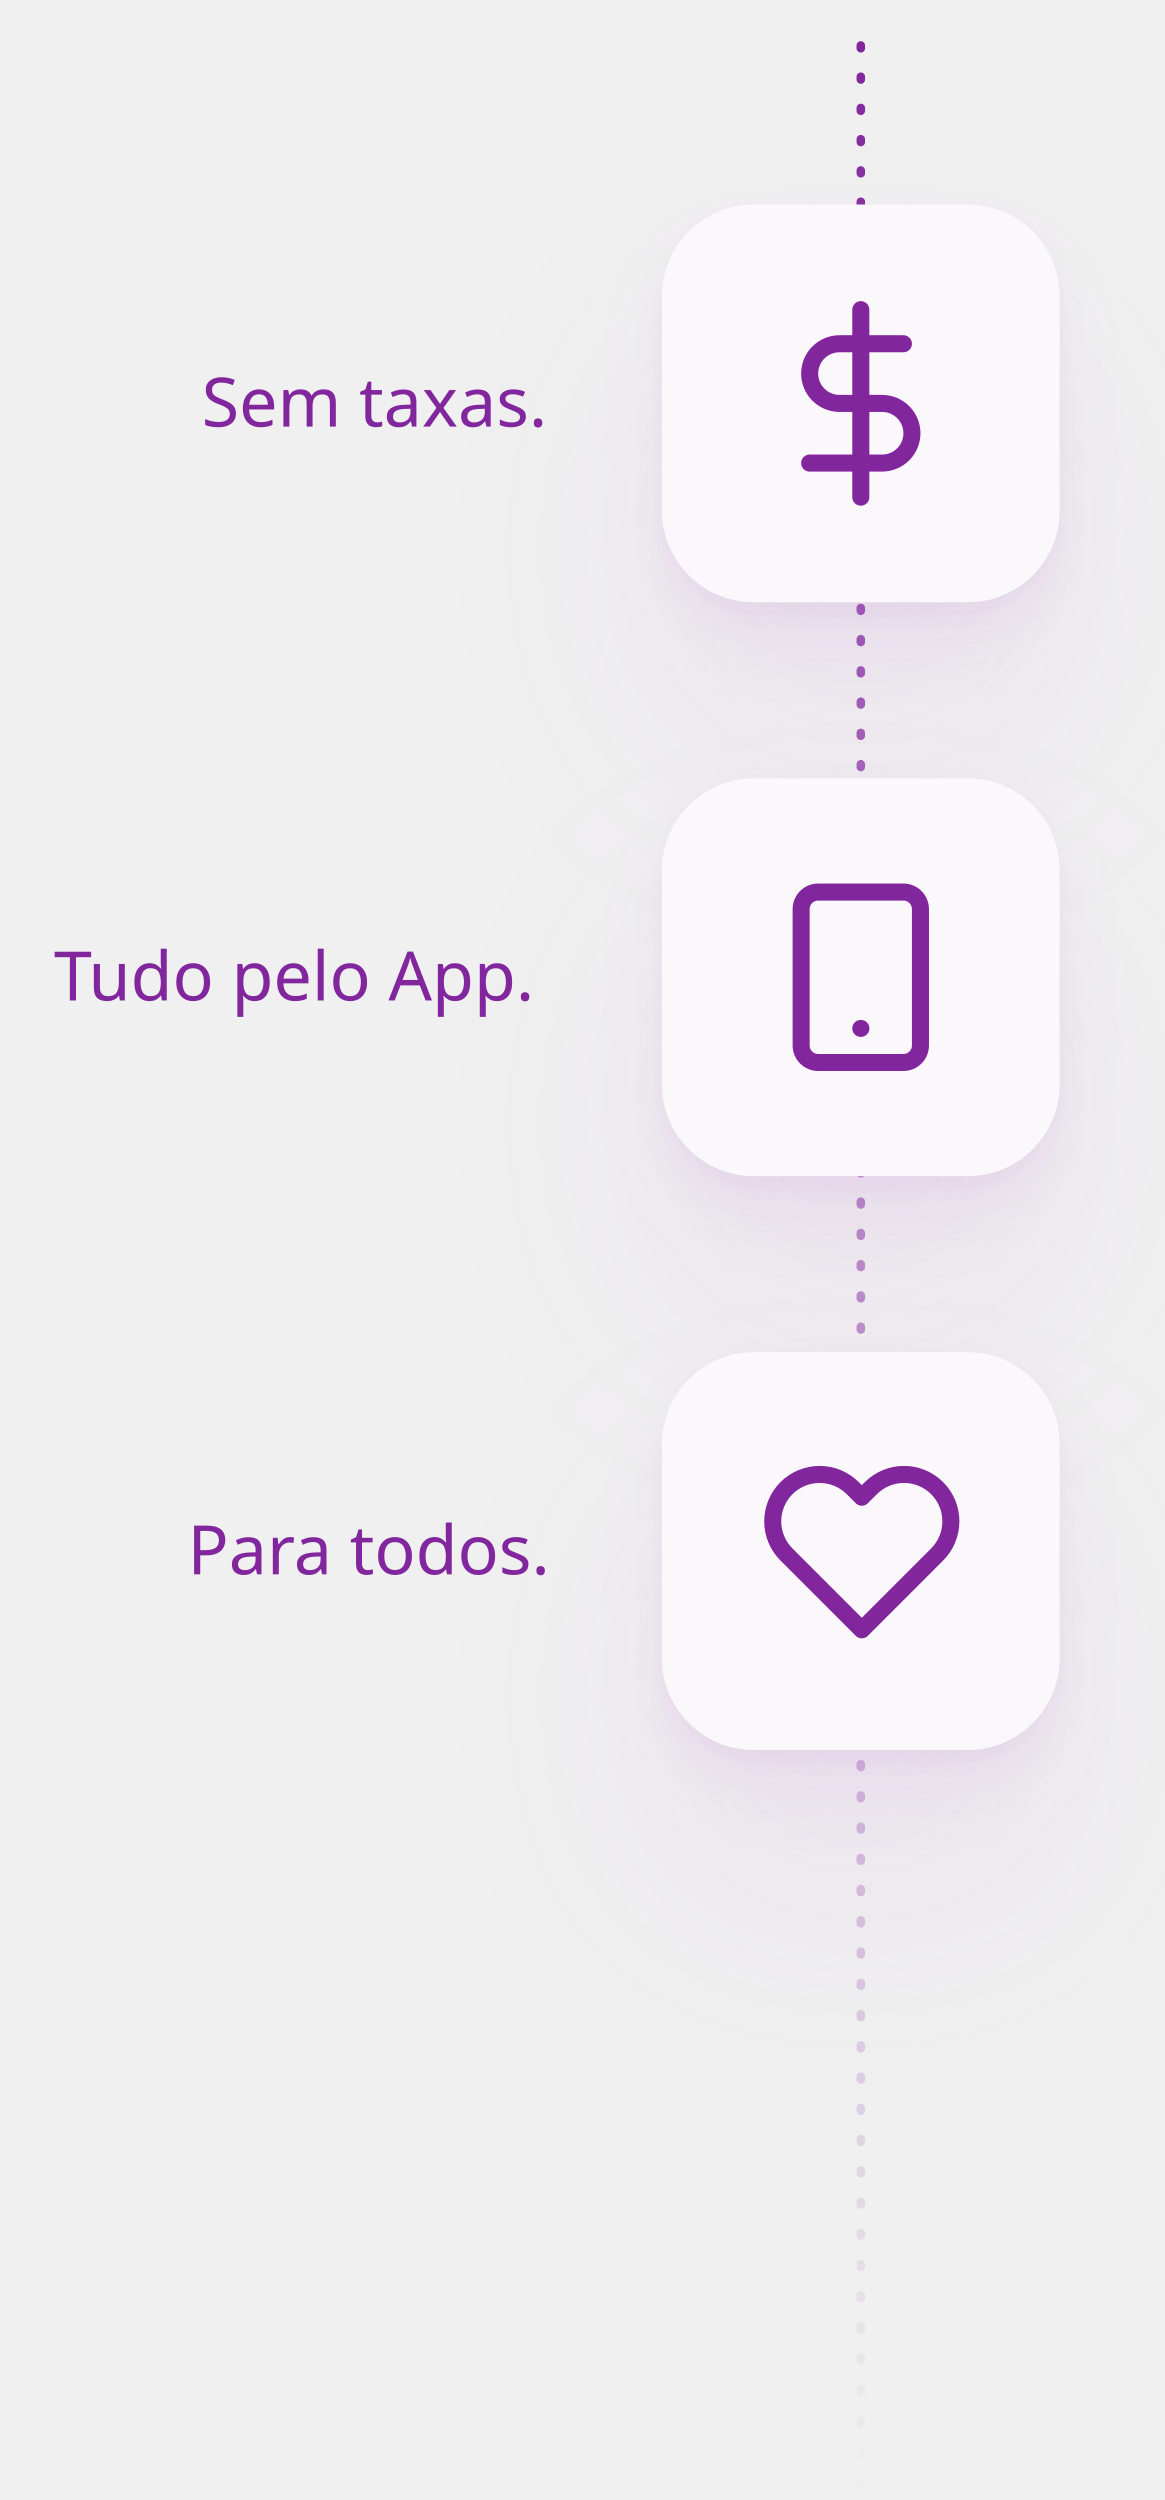
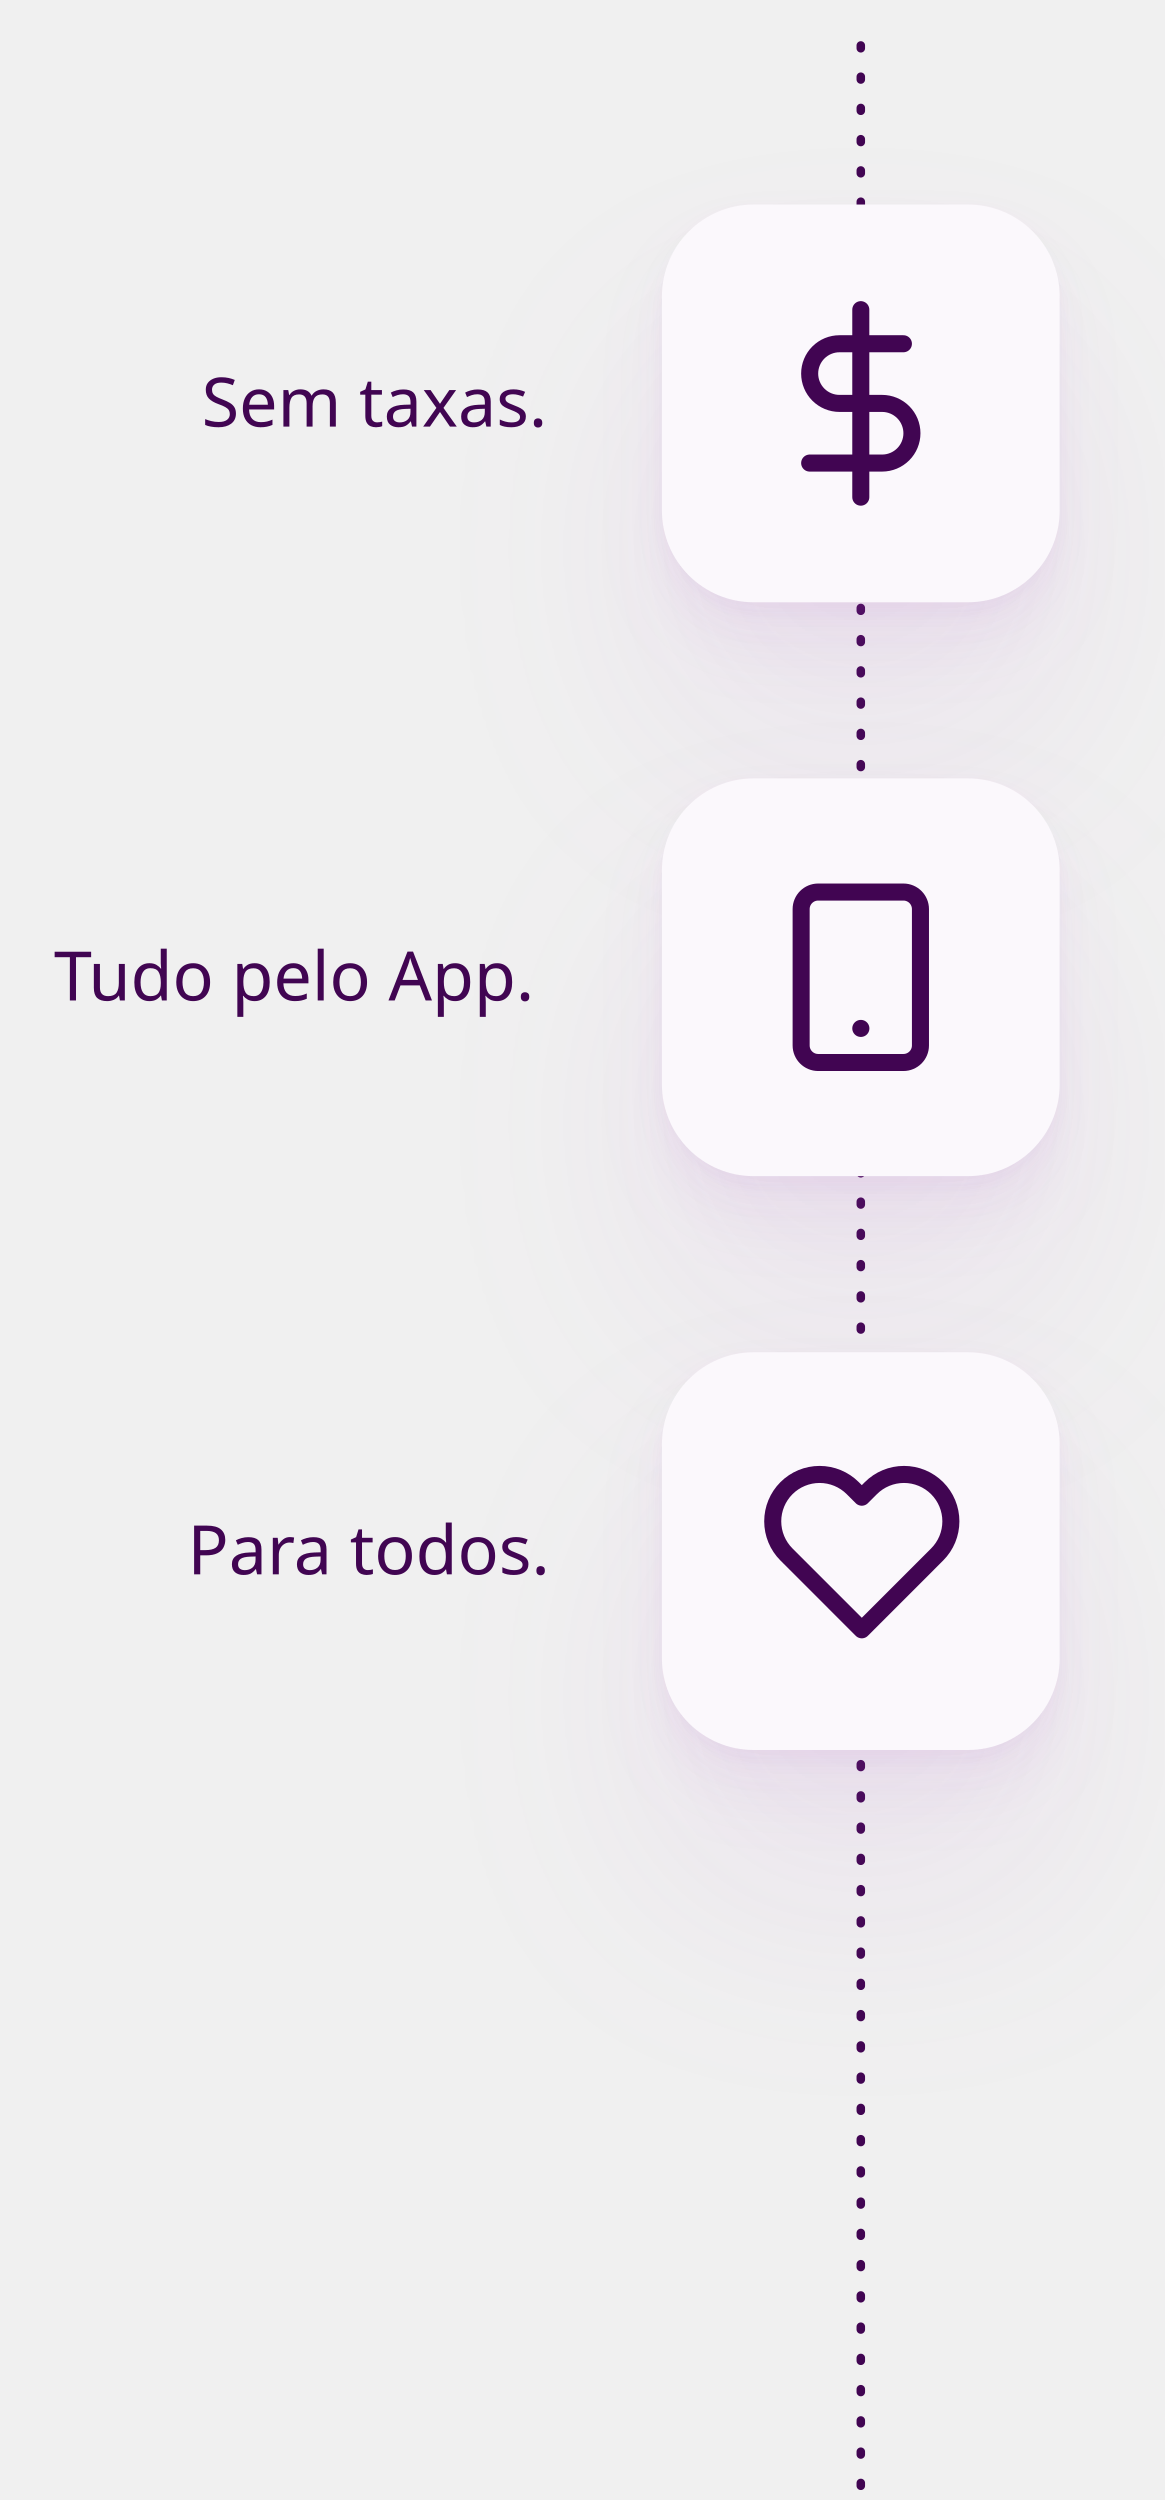
<svg xmlns="http://www.w3.org/2000/svg" viewBox="0 0 410 880" fill="none">
  <g id="fignu1" clip-path="url(#clip0)">
-     <path id="fignu1-line" d="M303 16V880" stroke="url(#paint0_linear)" stroke-width="3" stroke-linecap="round" stroke-dasharray="1 10" />
-     <text id="Sem taxas." fill="#82269E" xml:space="preserve" style="white-space: pre" font-family="Sora" font-size="24" font-weight="300" letter-spacing="0em">
+     <path id="fignu1-line" d="M303 16V880" stroke="#410552" stroke-width="3" stroke-linecap="round" stroke-dasharray="1 10" />
+     <text id="Sem taxas." fill="#410552" xml:space="preserve" style="white-space: pre" font-family="Sora" font-size="24" font-weight="300" letter-spacing="0em">
      <tspan x="71" y="150.16">Sem taxas.</tspan>
    </text>
-     <text id="Tudo pelo App." fill="#82269E" xml:space="preserve" style="white-space: pre" font-family="Sora" font-size="24" font-weight="300" letter-spacing="0em">
+     <text id="Tudo pelo App." fill="#410552" xml:space="preserve" style="white-space: pre" font-family="Sora" font-size="24" font-weight="300" letter-spacing="0em">
      <tspan x="19" y="352.16">Tudo pelo App.</tspan>
    </text>
-     <text id="Para todos." fill="#82269E" xml:space="preserve" style="white-space: pre" font-family="Sora" font-size="24" font-weight="300" letter-spacing="0em">
+     <text id="Para todos." fill="#410552" xml:space="preserve" style="white-space: pre" font-family="Sora" font-size="24" font-weight="300" letter-spacing="0em">
      <tspan x="66" y="554.16">Para todos.</tspan>
    </text>
    <g id="fignu1-like">
      <g id="Rectangle 884" filter="url(#filter0_dddd)">
        <rect x="233" y="72" width="140" height="140" rx="32.308" fill="#FBF8FC" />
      </g>
      <g id="Group 289">
-         <path id="Vector" d="M303 109V175" stroke="#82269E" stroke-width="6" stroke-linecap="round" stroke-linejoin="round" />
-         <path id="Vector_2" d="M318 121H295.5C292.715 121 290.045 122.106 288.075 124.075C286.106 126.044 285 128.715 285 131.5C285 134.285 286.106 136.955 288.075 138.924C290.045 140.894 292.715 142 295.5 142H310.5C313.285 142 315.955 143.106 317.925 145.075C319.894 147.044 321 149.715 321 152.5C321 155.285 319.894 157.955 317.925 159.924C315.955 161.894 313.285 163 310.5 163H285" stroke="#82269E" stroke-width="6" stroke-linecap="round" stroke-linejoin="round" />
+         <path id="Vector" d="M303 109V175" stroke="#410552" stroke-width="6" stroke-linecap="round" stroke-linejoin="round" />
+         <path id="Vector_2" d="M318 121H295.5C292.715 121 290.045 122.106 288.075 124.075C286.106 126.044 285 128.715 285 131.5C285 134.285 286.106 136.955 288.075 138.924C290.045 140.894 292.715 142 295.5 142H310.5C313.285 142 315.955 143.106 317.925 145.075C319.894 147.044 321 149.715 321 152.5C321 155.285 319.894 157.955 317.925 159.924C315.955 161.894 313.285 163 310.5 163H285" stroke="#410552" stroke-width="6" stroke-linecap="round" stroke-linejoin="round" />
      </g>
    </g>
    <g id="fignu1-mobile">
      <g id="Rectangle 885" filter="url(#filter1_dddd)">
        <rect x="233" y="274" width="140" height="140" rx="32.308" fill="#FBF8FC" />
      </g>
      <g id="Group 298">
-         <path id="Vector_3" d="M318 314H288C284.686 314 282 316.686 282 320V368C282 371.314 284.686 374 288 374H318C321.314 374 324 371.314 324 368V320C324 316.686 321.314 314 318 314Z" stroke="#82269E" stroke-width="6" stroke-linecap="round" stroke-linejoin="round" />
-         <path id="Vector_4" d="M303 362H303.03" stroke="#82269E" stroke-width="6" stroke-linecap="round" stroke-linejoin="round" />
+         <path id="Vector_3" d="M318 314H288C284.686 314 282 316.686 282 320V368C282 371.314 284.686 374 288 374H318C321.314 374 324 371.314 324 368V320C324 316.686 321.314 314 318 314Z" stroke="#410552" stroke-width="6" stroke-linecap="round" stroke-linejoin="round" />
+         <path id="Vector_4" d="M303 362H303.03" stroke="#410552" stroke-width="6" stroke-linecap="round" stroke-linejoin="round" />
      </g>
    </g>
    <g id="fignu1-money">
      <g id="Rectangle 887" filter="url(#filter2_dddd)">
        <rect x="233" y="476" width="140" height="140" rx="32.308" fill="#FBF8FC" />
      </g>
-       <path id="Vector_5" d="M329.874 523.835C328.342 522.302 326.522 521.086 324.52 520.257C322.518 519.427 320.371 519 318.204 519C316.036 519 313.89 519.427 311.888 520.257C309.885 521.086 308.066 522.302 306.534 523.835L303.354 527.015L300.174 523.835C297.079 520.74 292.881 519.002 288.504 519.002C284.127 519.002 279.929 520.74 276.834 523.835C273.739 526.931 272 531.128 272 535.505C272 539.883 273.739 544.08 276.834 547.175L280.014 550.355L303.354 573.695L326.694 550.355L329.874 547.175C331.407 545.643 332.623 543.824 333.453 541.822C334.282 539.819 334.709 537.673 334.709 535.505C334.709 533.338 334.282 531.192 333.453 529.189C332.623 527.187 331.407 525.368 329.874 523.835V523.835Z" stroke="#82269E" stroke-width="6" stroke-linecap="round" stroke-linejoin="round" />
+       <path id="Vector_5" d="M329.874 523.835C328.342 522.302 326.522 521.086 324.52 520.257C322.518 519.427 320.371 519 318.204 519C316.036 519 313.89 519.427 311.888 520.257C309.885 521.086 308.066 522.302 306.534 523.835L303.354 527.015L300.174 523.835C297.079 520.74 292.881 519.002 288.504 519.002C284.127 519.002 279.929 520.74 276.834 523.835C273.739 526.931 272 531.128 272 535.505C272 539.883 273.739 544.08 276.834 547.175L280.014 550.355L303.354 573.695L326.694 550.355L329.874 547.175C331.407 545.643 332.623 543.824 333.453 541.822C334.282 539.819 334.709 537.673 334.709 535.505C334.709 533.338 334.282 531.192 333.453 529.189C332.623 527.187 331.407 525.368 329.874 523.835V523.835Z" stroke="#410552" stroke-width="6" stroke-linecap="round" stroke-linejoin="round" />
    </g>
  </g>
  <defs>
    <filter id="filter0_dddd" x="153" y="43" width="300" height="300" filterUnits="userSpaceOnUse" color-interpolation-filters="sRGB">
      <feFlood flood-opacity="0" result="BackgroundImageFix" />
      <feColorMatrix in="SourceAlpha" type="matrix" values="0 0 0 0 0 0 0 0 0 0 0 0 0 0 0 0 0 0 127 0" />
      <feOffset dy="2.31" />
      <feGaussianBlur stdDeviation="1.812" />
      <feColorMatrix type="matrix" values="0 0 0 0 0.663 0 0 0 0 0.314 0 0 0 0 0.769 0 0 0 0.028 0" />
      <feBlend mode="normal" in2="BackgroundImageFix" result="effect1_dropShadow" />
      <feColorMatrix in="SourceAlpha" type="matrix" values="0 0 0 0 0 0 0 0 0 0 0 0 0 0 0 0 0 0 127 0" />
      <feOffset dy="6.386" />
      <feGaussianBlur stdDeviation="5.009" />
      <feColorMatrix type="matrix" values="0 0 0 0 0.663 0 0 0 0 0.314 0 0 0 0 0.769 0 0 0 0.04 0" />
      <feBlend mode="normal" in2="effect1_dropShadow" result="effect2_dropShadow" />
      <feColorMatrix in="SourceAlpha" type="matrix" values="0 0 0 0 0 0 0 0 0 0 0 0 0 0 0 0 0 0 127 0" />
      <feOffset dy="15.375" />
      <feGaussianBlur stdDeviation="12.059" />
      <feColorMatrix type="matrix" values="0 0 0 0 0.663 0 0 0 0 0.314 0 0 0 0 0.769 0 0 0 0.052 0" />
      <feBlend mode="normal" in2="effect2_dropShadow" result="effect3_dropShadow" />
      <feColorMatrix in="SourceAlpha" type="matrix" values="0 0 0 0 0 0 0 0 0 0 0 0 0 0 0 0 0 0 127 0" />
      <feOffset dy="51" />
      <feGaussianBlur stdDeviation="40" />
      <feColorMatrix type="matrix" values="0 0 0 0 0.663 0 0 0 0 0.314 0 0 0 0 0.769 0 0 0 0.08 0" />
      <feBlend mode="normal" in2="effect3_dropShadow" result="effect4_dropShadow" />
      <feBlend mode="normal" in="SourceGraphic" in2="effect4_dropShadow" result="shape" />
    </filter>
    <filter id="filter1_dddd" x="153" y="245" width="300" height="300" filterUnits="userSpaceOnUse" color-interpolation-filters="sRGB">
      <feFlood flood-opacity="0" result="BackgroundImageFix" />
      <feColorMatrix in="SourceAlpha" type="matrix" values="0 0 0 0 0 0 0 0 0 0 0 0 0 0 0 0 0 0 127 0" />
      <feOffset dy="2.31" />
      <feGaussianBlur stdDeviation="1.812" />
      <feColorMatrix type="matrix" values="0 0 0 0 0.663 0 0 0 0 0.314 0 0 0 0 0.769 0 0 0 0.028 0" />
      <feBlend mode="normal" in2="BackgroundImageFix" result="effect1_dropShadow" />
      <feColorMatrix in="SourceAlpha" type="matrix" values="0 0 0 0 0 0 0 0 0 0 0 0 0 0 0 0 0 0 127 0" />
      <feOffset dy="6.386" />
      <feGaussianBlur stdDeviation="5.009" />
      <feColorMatrix type="matrix" values="0 0 0 0 0.663 0 0 0 0 0.314 0 0 0 0 0.769 0 0 0 0.04 0" />
      <feBlend mode="normal" in2="effect1_dropShadow" result="effect2_dropShadow" />
      <feColorMatrix in="SourceAlpha" type="matrix" values="0 0 0 0 0 0 0 0 0 0 0 0 0 0 0 0 0 0 127 0" />
      <feOffset dy="15.375" />
      <feGaussianBlur stdDeviation="12.059" />
      <feColorMatrix type="matrix" values="0 0 0 0 0.663 0 0 0 0 0.314 0 0 0 0 0.769 0 0 0 0.052 0" />
      <feBlend mode="normal" in2="effect2_dropShadow" result="effect3_dropShadow" />
      <feColorMatrix in="SourceAlpha" type="matrix" values="0 0 0 0 0 0 0 0 0 0 0 0 0 0 0 0 0 0 127 0" />
      <feOffset dy="51" />
      <feGaussianBlur stdDeviation="40" />
      <feColorMatrix type="matrix" values="0 0 0 0 0.663 0 0 0 0 0.314 0 0 0 0 0.769 0 0 0 0.08 0" />
      <feBlend mode="normal" in2="effect3_dropShadow" result="effect4_dropShadow" />
      <feBlend mode="normal" in="SourceGraphic" in2="effect4_dropShadow" result="shape" />
    </filter>
    <filter id="filter2_dddd" x="153" y="447" width="300" height="300" filterUnits="userSpaceOnUse" color-interpolation-filters="sRGB">
      <feFlood flood-opacity="0" result="BackgroundImageFix" />
      <feColorMatrix in="SourceAlpha" type="matrix" values="0 0 0 0 0 0 0 0 0 0 0 0 0 0 0 0 0 0 127 0" />
      <feOffset dy="2.31" />
      <feGaussianBlur stdDeviation="1.812" />
      <feColorMatrix type="matrix" values="0 0 0 0 0.663 0 0 0 0 0.314 0 0 0 0 0.769 0 0 0 0.028 0" />
      <feBlend mode="normal" in2="BackgroundImageFix" result="effect1_dropShadow" />
      <feColorMatrix in="SourceAlpha" type="matrix" values="0 0 0 0 0 0 0 0 0 0 0 0 0 0 0 0 0 0 127 0" />
      <feOffset dy="6.386" />
      <feGaussianBlur stdDeviation="5.009" />
      <feColorMatrix type="matrix" values="0 0 0 0 0.663 0 0 0 0 0.314 0 0 0 0 0.769 0 0 0 0.04 0" />
      <feBlend mode="normal" in2="effect1_dropShadow" result="effect2_dropShadow" />
      <feColorMatrix in="SourceAlpha" type="matrix" values="0 0 0 0 0 0 0 0 0 0 0 0 0 0 0 0 0 0 127 0" />
      <feOffset dy="15.375" />
      <feGaussianBlur stdDeviation="12.059" />
      <feColorMatrix type="matrix" values="0 0 0 0 0.663 0 0 0 0 0.314 0 0 0 0 0.769 0 0 0 0.052 0" />
      <feBlend mode="normal" in2="effect2_dropShadow" result="effect3_dropShadow" />
      <feColorMatrix in="SourceAlpha" type="matrix" values="0 0 0 0 0 0 0 0 0 0 0 0 0 0 0 0 0 0 127 0" />
      <feOffset dy="51" />
      <feGaussianBlur stdDeviation="40" />
      <feColorMatrix type="matrix" values="0 0 0 0 0.663 0 0 0 0 0.314 0 0 0 0 0.769 0 0 0 0.08 0" />
      <feBlend mode="normal" in2="effect3_dropShadow" result="effect4_dropShadow" />
      <feBlend mode="normal" in="SourceGraphic" in2="effect4_dropShadow" result="shape" />
    </filter>
    <linearGradient id="paint0_linear" x1="303.5" y1="16" x2="303.5" y2="880" gradientUnits="userSpaceOnUse">
-       <stop stop-color="#82269E" />
-       <stop offset="1" stop-color="#82269E" stop-opacity="0" />
+       <stop stop-color="#410552" />
+       <stop offset="1" stop-color="#410552" stop-opacity="0" />
    </linearGradient>
    <clipPath id="clip0">
      <rect width="410" height="880" fill="white" />
    </clipPath>
  </defs>
</svg>
